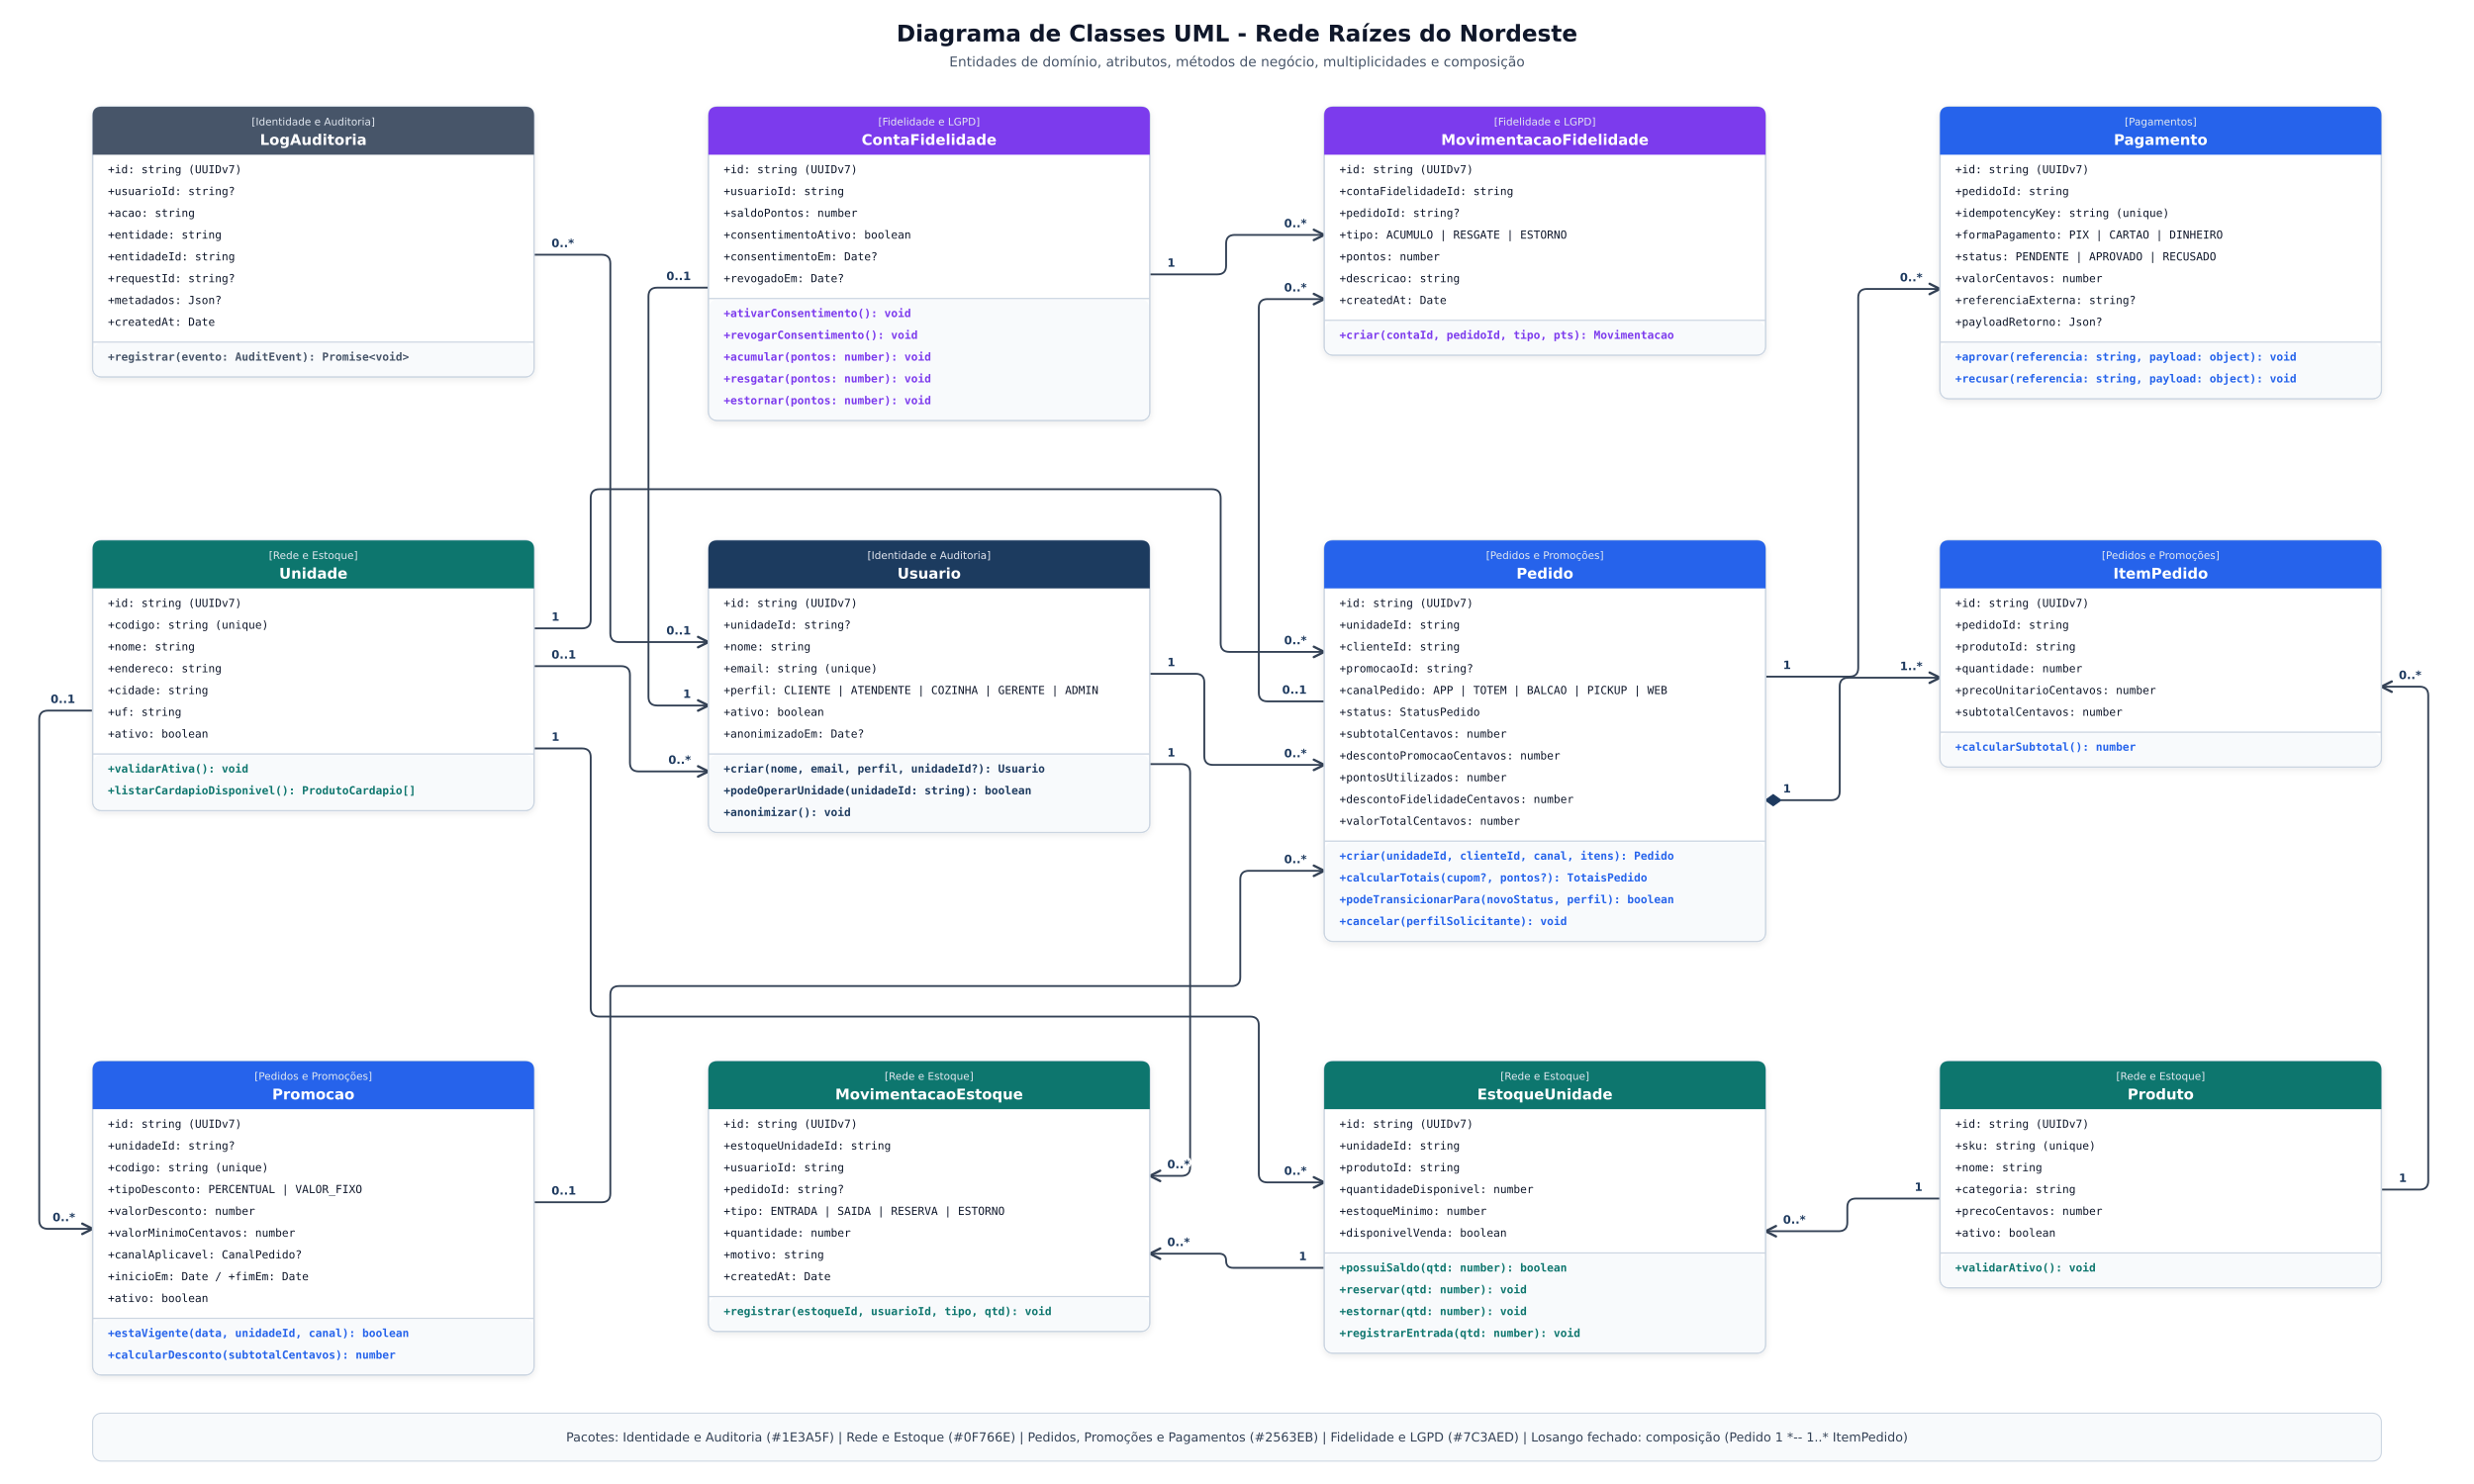
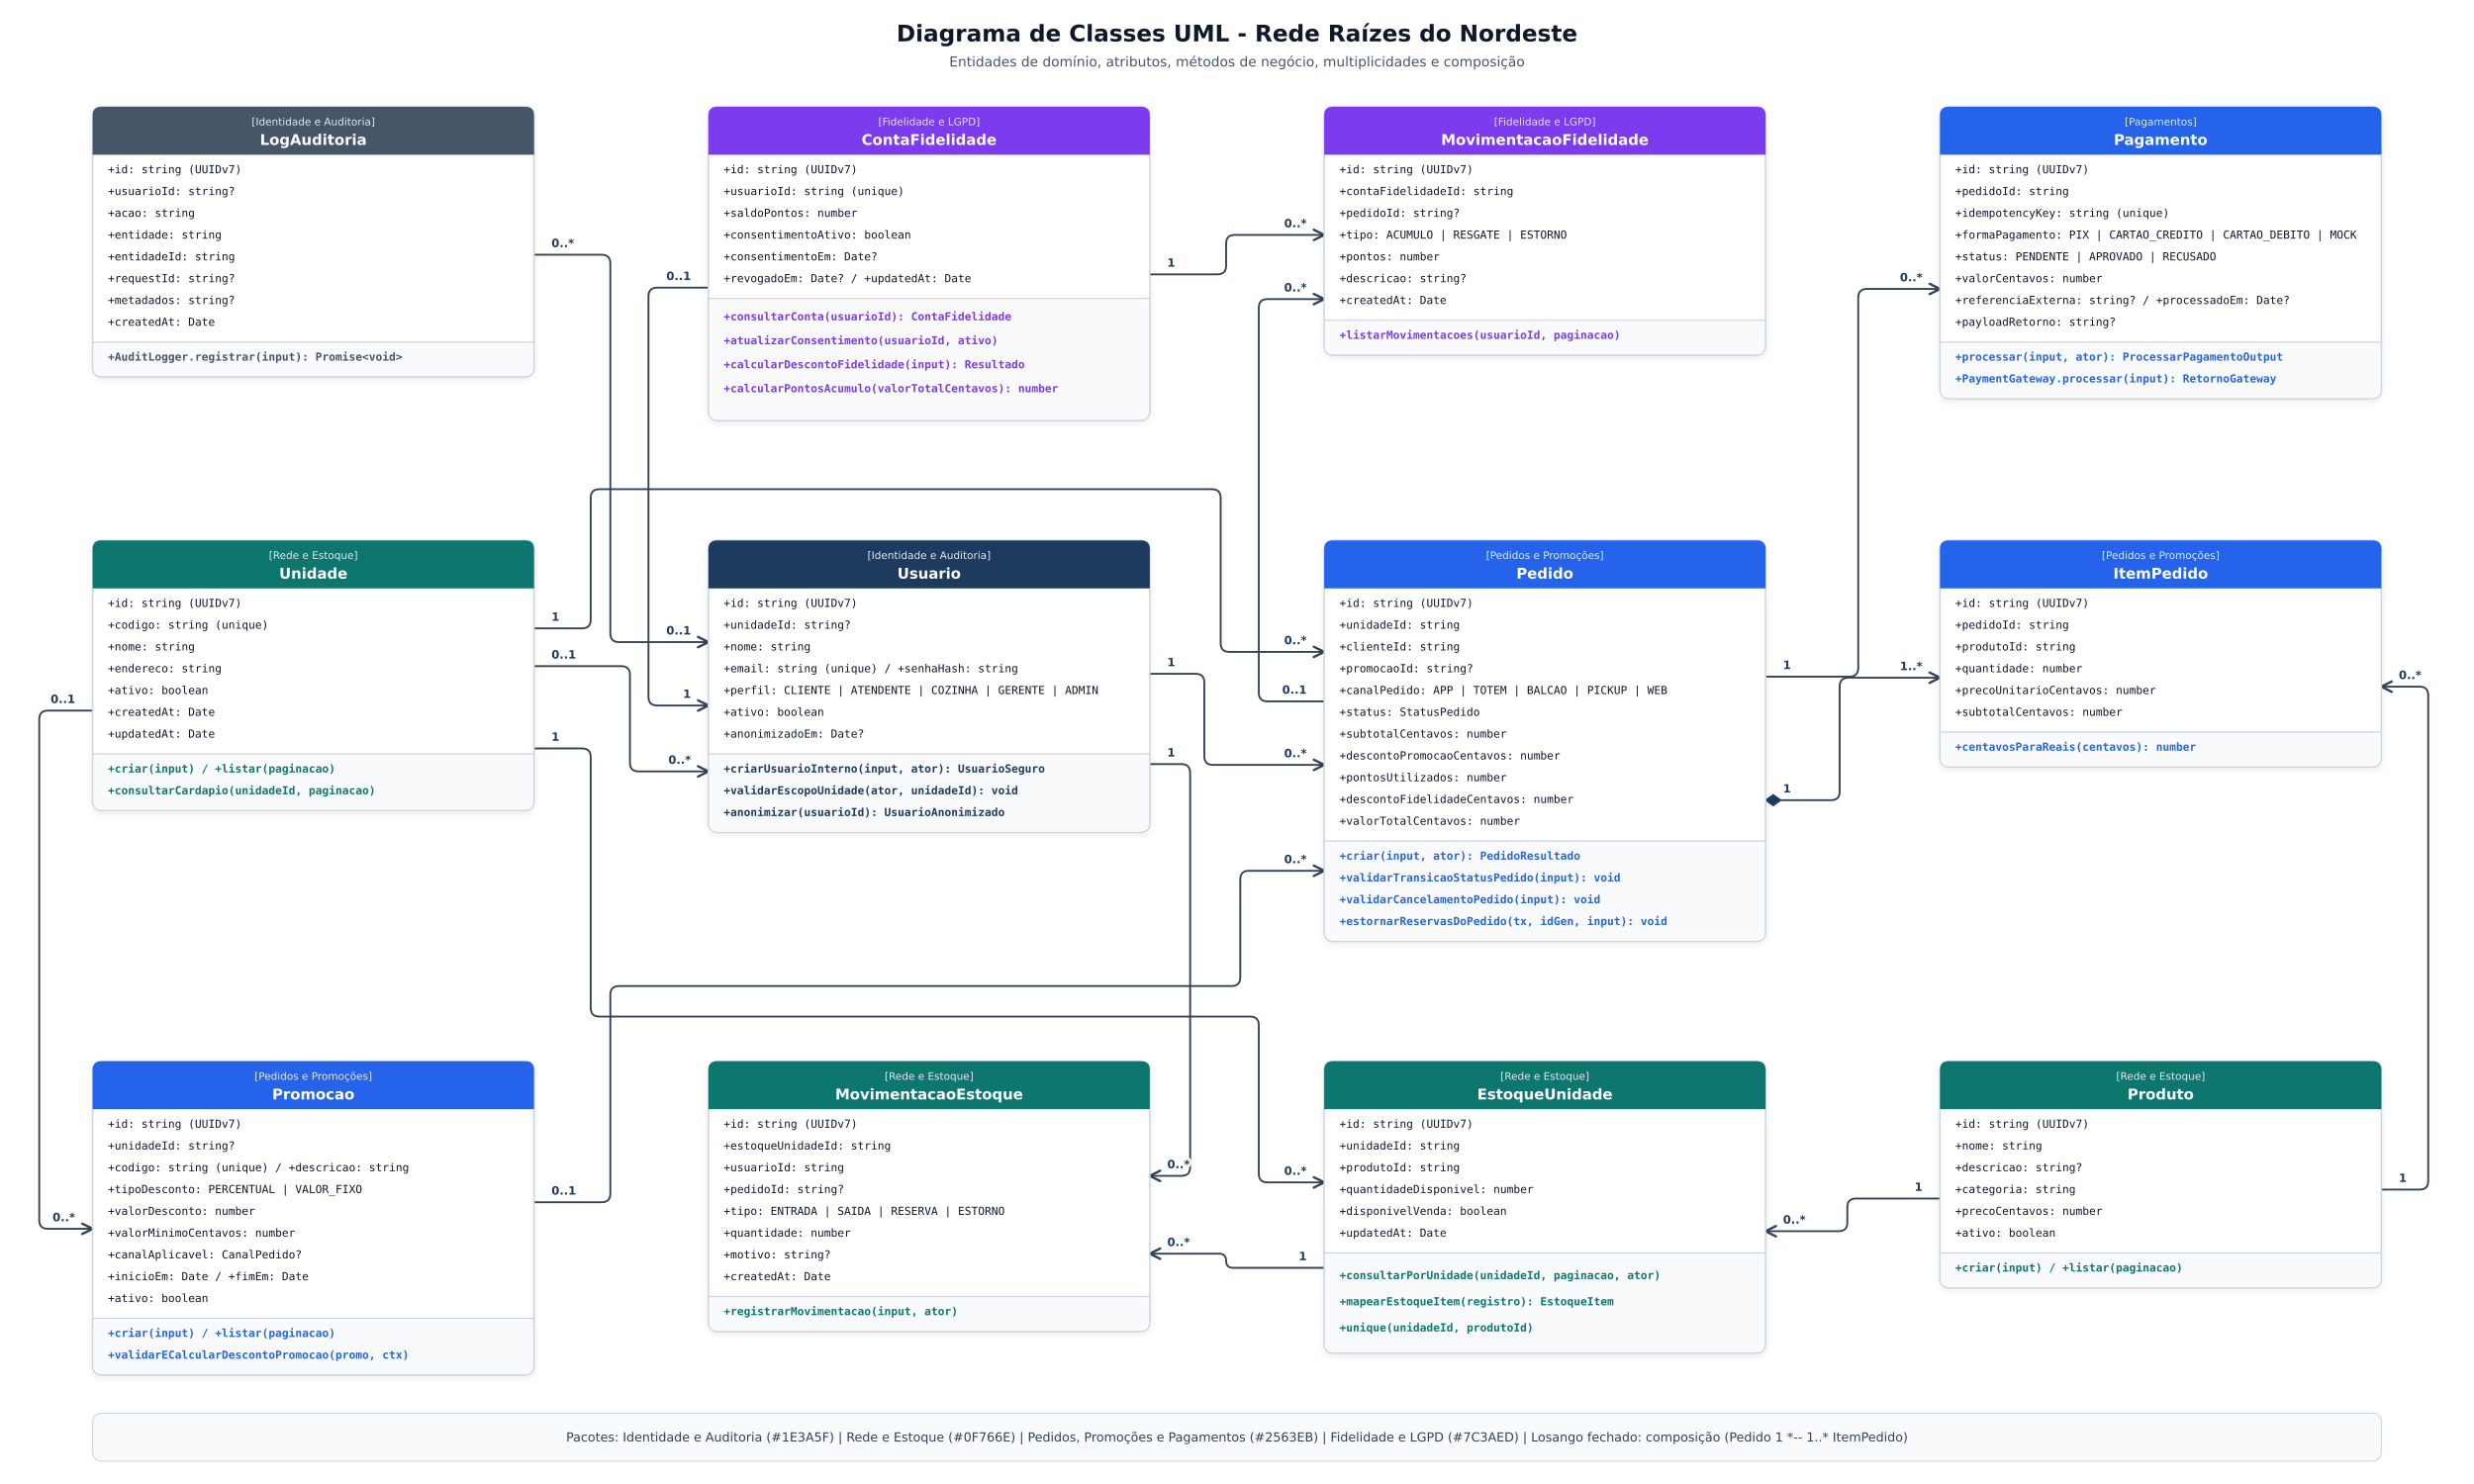
<svg xmlns="http://www.w3.org/2000/svg" width="2270" height="1362" viewBox="0 0 2270 1362">
  <defs>
    <filter id="shadow" x="-4%" y="-4%" width="108%" height="110%">
      <feDropShadow dx="0" dy="2" stdDeviation="3" flood-color="#0F172A" flood-opacity="0.08" />
    </filter>
    <marker id="uml-arrow" viewBox="0 0 10 10" refX="9" refY="5" markerWidth="7" markerHeight="7" orient="auto">
      <path d="M 1 1 L 9 5 L 1 9" fill="none" stroke="#334155" stroke-width="1.8" stroke-linecap="round" stroke-linejoin="round" />
    </marker>
  </defs>
  <rect width="2270" height="1362" fill="#FFFFFF" />
  <text x="1135.0" y="38" text-anchor="middle" font-family="DejaVu Sans, Arial, sans-serif" font-size="21" font-weight="700" fill="#0F172A">Diagrama de Classes UML - Rede Raízes do Nordeste</text>
  <text x="1135.0" y="61" text-anchor="middle" font-family="DejaVu Sans, Arial, sans-serif" font-size="12.5" fill="#475569">Entidades de domínio, atributos, métodos de negócio, multiplicidades e composição</text>
  <g id="uml-relations">
    <path d="M 490.0 233.8 L 552.0 233.8 Q 560.0 233.8 560.0 241.8 L 560.0 581.3 Q 560.0 589.3 568.0 589.3 L 650.0 589.3" fill="none" stroke="#334155" stroke-width="1.7" marker-end="url(#uml-arrow)" />
    <text x="506.0" y="226.8" text-anchor="start" font-family="DejaVu Sans, Arial, sans-serif" font-size="10.5" font-weight="700" fill="#1E3A5F" paint-order="stroke" stroke="#FFFFFF" stroke-width="3.5">0..*</text>
    <text x="634.0" y="582.3" text-anchor="end" font-family="DejaVu Sans, Arial, sans-serif" font-size="10.5" font-weight="700" fill="#1E3A5F" paint-order="stroke" stroke="#FFFFFF" stroke-width="3.5">0..1</text>
    <path d="M 650.0 264.0 L 603.0 264.0 Q 595.0 264.0 595.0 272.0 L 595.0 639.5 Q 595.0 647.5 603.0 647.5 L 650.0 647.5" fill="none" stroke="#334155" stroke-width="1.7" marker-end="url(#uml-arrow)" />
    <text x="634.0" y="257.0" text-anchor="end" font-family="DejaVu Sans, Arial, sans-serif" font-size="10.5" font-weight="700" fill="#1E3A5F" paint-order="stroke" stroke="#FFFFFF" stroke-width="3.5">0..1</text>
    <text x="634.0" y="640.5" text-anchor="end" font-family="DejaVu Sans, Arial, sans-serif" font-size="10.5" font-weight="700" fill="#1E3A5F" paint-order="stroke" stroke="#FFFFFF" stroke-width="3.5">1</text>
    <path d="M 490.0 611.4 L 570.0 611.4 Q 578.0 611.4 578.0 619.4 L 578.0 700.0 Q 578.0 708.0 586.0 708.0 L 650.0 708.0" fill="none" stroke="#334155" stroke-width="1.7" marker-end="url(#uml-arrow)" />
    <text x="506.0" y="604.4" text-anchor="start" font-family="DejaVu Sans, Arial, sans-serif" font-size="10.5" font-weight="700" fill="#1E3A5F" paint-order="stroke" stroke="#FFFFFF" stroke-width="3.5">0..1</text>
    <text x="634.0" y="701.0" text-anchor="end" font-family="DejaVu Sans, Arial, sans-serif" font-size="10.5" font-weight="700" fill="#1E3A5F" paint-order="stroke" stroke="#FFFFFF" stroke-width="3.5">0..*</text>
    <path d="M 490.0 576.7 L 534.0 576.7 Q 542.0 576.7 542.0 568.7 L 542.0 457.0 Q 542.0 449.0 550.0 449.0 L 1112.0 449.0 Q 1120.0 449.0 1120.0 457.0 L 1120.0 590.3 Q 1120.0 598.3 1128.0 598.3 L 1215.0 598.3" fill="none" stroke="#334155" stroke-width="1.7" marker-end="url(#uml-arrow)" />
    <text x="506.0" y="569.7" text-anchor="start" font-family="DejaVu Sans, Arial, sans-serif" font-size="10.5" font-weight="700" fill="#1E3A5F" paint-order="stroke" stroke="#FFFFFF" stroke-width="3.5">1</text>
    <text x="1199.0" y="591.3" text-anchor="end" font-family="DejaVu Sans, Arial, sans-serif" font-size="10.5" font-weight="700" fill="#1E3A5F" paint-order="stroke" stroke="#FFFFFF" stroke-width="3.5">0..*</text>
    <path d="M 490.0 686.9 L 534.0 686.9 Q 542.0 686.9 542.0 694.9 L 542.0 925.0 Q 542.0 933.0 550.0 933.0 L 1147.0 933.0 Q 1155.0 933.0 1155.0 941.0 L 1155.0 1077.2 Q 1155.0 1085.2 1163.0 1085.2 L 1215.0 1085.2" fill="none" stroke="#334155" stroke-width="1.7" marker-end="url(#uml-arrow)" />
    <text x="506.0" y="679.9" text-anchor="start" font-family="DejaVu Sans, Arial, sans-serif" font-size="10.5" font-weight="700" fill="#1E3A5F" paint-order="stroke" stroke="#FFFFFF" stroke-width="3.5">1</text>
    <text x="1199.0" y="1078.2" text-anchor="end" font-family="DejaVu Sans, Arial, sans-serif" font-size="10.5" font-weight="700" fill="#1E3A5F" paint-order="stroke" stroke="#FFFFFF" stroke-width="3.5">0..*</text>
    <path d="M 490.0 1103.4 L 552.0 1103.4 Q 560.0 1103.4 560.0 1095.4 L 560.0 913.0 Q 560.0 905.0 568.0 905.0 L 1130.0 905.0 Q 1138.0 905.0 1138.0 897.0 L 1138.0 807.2 Q 1138.0 799.2 1146.0 799.2 L 1215.0 799.2" fill="none" stroke="#334155" stroke-width="1.7" marker-end="url(#uml-arrow)" />
    <text x="506.0" y="1096.4" text-anchor="start" font-family="DejaVu Sans, Arial, sans-serif" font-size="10.5" font-weight="700" fill="#1E3A5F" paint-order="stroke" stroke="#FFFFFF" stroke-width="3.5">0..1</text>
    <text x="1199.0" y="792.2" text-anchor="end" font-family="DejaVu Sans, Arial, sans-serif" font-size="10.5" font-weight="700" fill="#1E3A5F" paint-order="stroke" stroke="#FFFFFF" stroke-width="3.5">0..*</text>
    <path d="M 85.0 652.2 L 44.0 652.2 Q 36.0 652.2 36.0 660.2 L 36.0 1119.8 Q 36.0 1127.8 44.0 1127.8 L 85.0 1127.8" fill="none" stroke="#334155" stroke-width="1.7" marker-end="url(#uml-arrow)" />
    <text x="69.0" y="645.2" text-anchor="end" font-family="DejaVu Sans, Arial, sans-serif" font-size="10.5" font-weight="700" fill="#1E3A5F" paint-order="stroke" stroke="#FFFFFF" stroke-width="3.5">0..1</text>
    <text x="69.0" y="1120.8" text-anchor="end" font-family="DejaVu Sans, Arial, sans-serif" font-size="10.5" font-weight="700" fill="#1E3A5F" paint-order="stroke" stroke="#FFFFFF" stroke-width="3.5">0..*</text>
    <path d="M 1055.0 251.8 L 1117.0 251.8 Q 1125.0 251.8 1125.0 243.8 L 1125.0 223.6 Q 1125.0 215.6 1133.0 215.6 L 1215.0 215.6" fill="none" stroke="#334155" stroke-width="1.7" marker-end="url(#uml-arrow)" />
    <text x="1071.0" y="244.8" text-anchor="start" font-family="DejaVu Sans, Arial, sans-serif" font-size="10.5" font-weight="700" fill="#1E3A5F" paint-order="stroke" stroke="#FFFFFF" stroke-width="3.5">1</text>
    <text x="1199.0" y="208.6" text-anchor="end" font-family="DejaVu Sans, Arial, sans-serif" font-size="10.5" font-weight="700" fill="#1E3A5F" paint-order="stroke" stroke="#FFFFFF" stroke-width="3.5">0..*</text>
    <path d="M 1215.0 643.7 L 1163.0 643.7 Q 1155.0 643.7 1155.0 635.7 L 1155.0 282.5 Q 1155.0 274.5 1163.0 274.5 L 1215.0 274.5" fill="none" stroke="#334155" stroke-width="1.7" marker-end="url(#uml-arrow)" />
    <text x="1199.0" y="636.7" text-anchor="end" font-family="DejaVu Sans, Arial, sans-serif" font-size="10.5" font-weight="700" fill="#1E3A5F" paint-order="stroke" stroke="#FFFFFF" stroke-width="3.5">0..1</text>
    <text x="1199.0" y="267.5" text-anchor="end" font-family="DejaVu Sans, Arial, sans-serif" font-size="10.5" font-weight="700" fill="#1E3A5F" paint-order="stroke" stroke="#FFFFFF" stroke-width="3.5">0..*</text>
    <path d="M 1055.0 618.4 L 1097.0 618.4 Q 1105.0 618.4 1105.0 626.4 L 1105.0 694.0 Q 1105.0 702.0 1113.0 702.0 L 1215.0 702.0" fill="none" stroke="#334155" stroke-width="1.7" marker-end="url(#uml-arrow)" />
    <text x="1071.0" y="611.4" text-anchor="start" font-family="DejaVu Sans, Arial, sans-serif" font-size="10.5" font-weight="700" fill="#1E3A5F" paint-order="stroke" stroke="#FFFFFF" stroke-width="3.5">1</text>
    <text x="1199.0" y="695.0" text-anchor="end" font-family="DejaVu Sans, Arial, sans-serif" font-size="10.5" font-weight="700" fill="#1E3A5F" paint-order="stroke" stroke="#FFFFFF" stroke-width="3.5">0..*</text>
    <path d="M 1055.0 701.3 L 1084.0 701.3 Q 1092.0 701.3 1092.0 709.3 L 1092.0 1071.2 Q 1092.0 1079.2 1084.0 1079.2 L 1055.0 1079.2" fill="none" stroke="#334155" stroke-width="1.7" marker-end="url(#uml-arrow)" />
    <text x="1071.0" y="694.3" text-anchor="start" font-family="DejaVu Sans, Arial, sans-serif" font-size="10.5" font-weight="700" fill="#1E3A5F" paint-order="stroke" stroke="#FFFFFF" stroke-width="3.5">1</text>
    <text x="1071.0" y="1072.2" text-anchor="start" font-family="DejaVu Sans, Arial, sans-serif" font-size="10.5" font-weight="700" fill="#1E3A5F" paint-order="stroke" stroke="#FFFFFF" stroke-width="3.5">0..*</text>
    <path d="M 1215.0 1163.6 L 1131.5 1163.6 Q 1125.0 1163.6 1125.0 1157.1 L 1125.0 1157.1 Q 1125.0 1150.6 1118.5 1150.6 L 1055.0 1150.6" fill="none" stroke="#334155" stroke-width="1.7" marker-end="url(#uml-arrow)" />
    <text x="1199.0" y="1156.6" text-anchor="end" font-family="DejaVu Sans, Arial, sans-serif" font-size="10.5" font-weight="700" fill="#1E3A5F" paint-order="stroke" stroke="#FFFFFF" stroke-width="3.5">1</text>
    <text x="1071.0" y="1143.6" text-anchor="start" font-family="DejaVu Sans, Arial, sans-serif" font-size="10.5" font-weight="700" fill="#1E3A5F" paint-order="stroke" stroke="#FFFFFF" stroke-width="3.5">0..*</text>
    <path d="M 1620.0 621.0 L 1697.0 621.0 Q 1705.0 621.0 1705.0 613.0 L 1705.0 273.2 Q 1705.0 265.2 1713.0 265.2 L 1780.0 265.2" fill="none" stroke="#334155" stroke-width="1.7" marker-end="url(#uml-arrow)" />
    <text x="1636.0" y="614.0" text-anchor="start" font-family="DejaVu Sans, Arial, sans-serif" font-size="10.5" font-weight="700" fill="#1E3A5F" paint-order="stroke" stroke="#FFFFFF" stroke-width="3.5">1</text>
    <text x="1764.0" y="258.2" text-anchor="end" font-family="DejaVu Sans, Arial, sans-serif" font-size="10.5" font-weight="700" fill="#1E3A5F" paint-order="stroke" stroke="#FFFFFF" stroke-width="3.5">0..*</text>
    <path d="M 1634.0 734.4 L 1680.0 734.4 Q 1688.0 734.4 1688.0 726.4 L 1688.0 630.0 Q 1688.0 622.0 1696.0 622.0 L 1780.0 622.0" fill="none" stroke="#334155" stroke-width="1.7" marker-end="url(#uml-arrow)" />
    <polygon points="1620.0,734.4 1627.0,729.4 1634.0,734.4 1627.0,739.4" fill="#1E3A5F" stroke="#1E3A5F" stroke-width="1.2" />
    <text x="1636.0" y="727.4" text-anchor="start" font-family="DejaVu Sans, Arial, sans-serif" font-size="10.5" font-weight="700" fill="#1E3A5F" paint-order="stroke" stroke="#FFFFFF" stroke-width="3.5">1</text>
    <text x="1764.0" y="615.0" text-anchor="end" font-family="DejaVu Sans, Arial, sans-serif" font-size="10.5" font-weight="700" fill="#1E3A5F" paint-order="stroke" stroke="#FFFFFF" stroke-width="3.5">1..*</text>
    <path d="M 2185.0 1091.8 L 2220.0 1091.8 Q 2228.0 1091.8 2228.0 1083.8 L 2228.0 638.2 Q 2228.0 630.2 2220.0 630.2 L 2185.0 630.2" fill="none" stroke="#334155" stroke-width="1.7" marker-end="url(#uml-arrow)" />
    <text x="2201.0" y="1084.8" text-anchor="start" font-family="DejaVu Sans, Arial, sans-serif" font-size="10.5" font-weight="700" fill="#1E3A5F" paint-order="stroke" stroke="#FFFFFF" stroke-width="3.5">1</text>
    <text x="2201.0" y="623.2" text-anchor="start" font-family="DejaVu Sans, Arial, sans-serif" font-size="10.5" font-weight="700" fill="#1E3A5F" paint-order="stroke" stroke="#FFFFFF" stroke-width="3.5">0..*</text>
    <path d="M 1780.0 1100.0 L 1703.0 1100.0 Q 1695.0 1100.0 1695.0 1108.0 L 1695.0 1122.0 Q 1695.0 1130.0 1687.0 1130.0 L 1620.0 1130.0" fill="none" stroke="#334155" stroke-width="1.7" marker-end="url(#uml-arrow)" />
    <text x="1764.0" y="1093.0" text-anchor="end" font-family="DejaVu Sans, Arial, sans-serif" font-size="10.5" font-weight="700" fill="#1E3A5F" paint-order="stroke" stroke="#FFFFFF" stroke-width="3.5">1</text>
    <text x="1636.0" y="1123.0" text-anchor="start" font-family="DejaVu Sans, Arial, sans-serif" font-size="10.5" font-weight="700" fill="#1E3A5F" paint-order="stroke" stroke="#FFFFFF" stroke-width="3.5">0..*</text>
  </g>
  <g id="classes">
    <g transform="translate(85,98)" filter="url(#shadow)">
      <rect x="0" y="0" width="405" height="248" rx="8" fill="#FFFFFF" stroke="#CBD5E1" stroke-width="1.4" />
      <path d="M 0 8 Q 0 0 8 0 L 397 0 Q 405 0 405 8 L 405 44 L 0 44 Z" fill="#475569" />
      <text x="202.5" y="17" text-anchor="middle" font-family="DejaVu Sans, Arial, sans-serif" font-size="9.5" fill="#E2E8F0">[Identidade e Auditoria]</text>
      <text x="202.5" y="35" text-anchor="middle" font-family="DejaVu Sans, Arial, sans-serif" font-size="13.5" font-weight="700" fill="#FFFFFF">LogAuditoria</text>
      <text x="14" y="61" font-family="DejaVu Sans Mono, monospace" font-size="10.2" fill="#0F172A">+id: string (UUIDv7)</text>
      <text x="14" y="81" font-family="DejaVu Sans Mono, monospace" font-size="10.2" fill="#0F172A">+usuarioId: string?</text>
      <text x="14" y="101" font-family="DejaVu Sans Mono, monospace" font-size="10.2" fill="#0F172A">+acao: string</text>
      <text x="14" y="121" font-family="DejaVu Sans Mono, monospace" font-size="10.2" fill="#0F172A">+entidade: string</text>
      <text x="14" y="141" font-family="DejaVu Sans Mono, monospace" font-size="10.2" fill="#0F172A">+entidadeId: string</text>
      <text x="14" y="161" font-family="DejaVu Sans Mono, monospace" font-size="10.2" fill="#0F172A">+requestId: string?</text>
-       <text x="14" y="181" font-family="DejaVu Sans Mono, monospace" font-size="10.2" fill="#0F172A">+metadados: Json?</text>
+       <text x="14" y="181" font-family="DejaVu Sans Mono, monospace" font-size="10.2" fill="#0F172A">+metadados: string?</text>
      <text x="14" y="201" font-family="DejaVu Sans Mono, monospace" font-size="10.2" fill="#0F172A">+createdAt: Date</text>
      <line x1="0" y1="216" x2="405" y2="216" stroke="#CBD5E1" stroke-width="1.2" />
      <rect x="1" y="217" width="403" height="30" rx="6" fill="#F8FAFC" />
-       <text x="14" y="233" font-family="DejaVu Sans Mono, monospace" font-size="10.2" font-weight="700" fill="#475569">+registrar(evento: AuditEvent): Promise&lt;void&gt;</text>
+       <text x="14" y="233" font-family="DejaVu Sans Mono, monospace" font-size="10.2" font-weight="700" fill="#475569">+AuditLogger.registrar(input): Promise&lt;void&gt;</text>
    </g>
    <g transform="translate(650,98)" filter="url(#shadow)">
      <rect x="0" y="0" width="405" height="288" rx="8" fill="#FFFFFF" stroke="#CBD5E1" stroke-width="1.4" />
      <path d="M 0 8 Q 0 0 8 0 L 397 0 Q 405 0 405 8 L 405 44 L 0 44 Z" fill="#7C3AED" />
      <text x="202.5" y="17" text-anchor="middle" font-family="DejaVu Sans, Arial, sans-serif" font-size="9.5" fill="#E2E8F0">[Fidelidade e LGPD]</text>
      <text x="202.5" y="35" text-anchor="middle" font-family="DejaVu Sans, Arial, sans-serif" font-size="13.5" font-weight="700" fill="#FFFFFF">ContaFidelidade</text>
      <text x="14" y="61" font-family="DejaVu Sans Mono, monospace" font-size="10.2" fill="#0F172A">+id: string (UUIDv7)</text>
-       <text x="14" y="81" font-family="DejaVu Sans Mono, monospace" font-size="10.2" fill="#0F172A">+usuarioId: string</text>
+       <text x="14" y="81" font-family="DejaVu Sans Mono, monospace" font-size="10.2" fill="#0F172A">+usuarioId: string (unique)</text>
      <text x="14" y="101" font-family="DejaVu Sans Mono, monospace" font-size="10.2" fill="#0F172A">+saldoPontos: number</text>
      <text x="14" y="121" font-family="DejaVu Sans Mono, monospace" font-size="10.2" fill="#0F172A">+consentimentoAtivo: boolean</text>
      <text x="14" y="141" font-family="DejaVu Sans Mono, monospace" font-size="10.2" fill="#0F172A">+consentimentoEm: Date?</text>
-       <text x="14" y="161" font-family="DejaVu Sans Mono, monospace" font-size="10.2" fill="#0F172A">+revogadoEm: Date?</text>
+       <text x="14" y="161" font-family="DejaVu Sans Mono, monospace" font-size="10.2" fill="#0F172A">+revogadoEm: Date? / +updatedAt: Date</text>
      <line x1="0" y1="176" x2="405" y2="176" stroke="#CBD5E1" stroke-width="1.2" />
      <rect x="1" y="177" width="403" height="110" rx="6" fill="#F8FAFC" />
-       <text x="14" y="193" font-family="DejaVu Sans Mono, monospace" font-size="10.2" font-weight="700" fill="#7C3AED">+ativarConsentimento(): void</text>
-       <text x="14" y="213" font-family="DejaVu Sans Mono, monospace" font-size="10.2" font-weight="700" fill="#7C3AED">+revogarConsentimento(): void</text>
-       <text x="14" y="233" font-family="DejaVu Sans Mono, monospace" font-size="10.2" font-weight="700" fill="#7C3AED">+acumular(pontos: number): void</text>
-       <text x="14" y="253" font-family="DejaVu Sans Mono, monospace" font-size="10.2" font-weight="700" fill="#7C3AED">+resgatar(pontos: number): void</text>
-       <text x="14" y="273" font-family="DejaVu Sans Mono, monospace" font-size="10.2" font-weight="700" fill="#7C3AED">+estornar(pontos: number): void</text>
+       <text x="14" y="196" font-family="DejaVu Sans Mono, monospace" font-size="10.2" font-weight="700" fill="#7C3AED">+consultarConta(usuarioId): ContaFidelidade</text>
+       <text x="14" y="218" font-family="DejaVu Sans Mono, monospace" font-size="10.2" font-weight="700" fill="#7C3AED">+atualizarConsentimento(usuarioId, ativo)</text>
+       <text x="14" y="240" font-family="DejaVu Sans Mono, monospace" font-size="10.2" font-weight="700" fill="#7C3AED">+calcularDescontoFidelidade(input): Resultado</text>
+       <text x="14" y="262" font-family="DejaVu Sans Mono, monospace" font-size="10.2" font-weight="700" fill="#7C3AED">+calcularPontosAcumulo(valorTotalCentavos): number</text>
    </g>
    <g transform="translate(1215,98)" filter="url(#shadow)">
      <rect x="0" y="0" width="405" height="228" rx="8" fill="#FFFFFF" stroke="#CBD5E1" stroke-width="1.4" />
      <path d="M 0 8 Q 0 0 8 0 L 397 0 Q 405 0 405 8 L 405 44 L 0 44 Z" fill="#7C3AED" />
      <text x="202.5" y="17" text-anchor="middle" font-family="DejaVu Sans, Arial, sans-serif" font-size="9.5" fill="#E2E8F0">[Fidelidade e LGPD]</text>
      <text x="202.5" y="35" text-anchor="middle" font-family="DejaVu Sans, Arial, sans-serif" font-size="13.5" font-weight="700" fill="#FFFFFF">MovimentacaoFidelidade</text>
      <text x="14" y="61" font-family="DejaVu Sans Mono, monospace" font-size="10.2" fill="#0F172A">+id: string (UUIDv7)</text>
      <text x="14" y="81" font-family="DejaVu Sans Mono, monospace" font-size="10.2" fill="#0F172A">+contaFidelidadeId: string</text>
      <text x="14" y="101" font-family="DejaVu Sans Mono, monospace" font-size="10.2" fill="#0F172A">+pedidoId: string?</text>
      <text x="14" y="121" font-family="DejaVu Sans Mono, monospace" font-size="10.2" fill="#0F172A">+tipo: ACUMULO | RESGATE | ESTORNO</text>
      <text x="14" y="141" font-family="DejaVu Sans Mono, monospace" font-size="10.2" fill="#0F172A">+pontos: number</text>
-       <text x="14" y="161" font-family="DejaVu Sans Mono, monospace" font-size="10.2" fill="#0F172A">+descricao: string</text>
+       <text x="14" y="161" font-family="DejaVu Sans Mono, monospace" font-size="10.2" fill="#0F172A">+descricao: string?</text>
      <text x="14" y="181" font-family="DejaVu Sans Mono, monospace" font-size="10.2" fill="#0F172A">+createdAt: Date</text>
      <line x1="0" y1="196" x2="405" y2="196" stroke="#CBD5E1" stroke-width="1.2" />
      <rect x="1" y="197" width="403" height="30" rx="6" fill="#F8FAFC" />
-       <text x="14" y="213" font-family="DejaVu Sans Mono, monospace" font-size="10.2" font-weight="700" fill="#7C3AED">+criar(contaId, pedidoId, tipo, pts): Movimentacao</text>
+       <text x="14" y="213" font-family="DejaVu Sans Mono, monospace" font-size="10.2" font-weight="700" fill="#7C3AED">+listarMovimentacoes(usuarioId, paginacao)</text>
    </g>
    <g transform="translate(1780,98)" filter="url(#shadow)">
      <rect x="0" y="0" width="405" height="268" rx="8" fill="#FFFFFF" stroke="#CBD5E1" stroke-width="1.4" />
      <path d="M 0 8 Q 0 0 8 0 L 397 0 Q 405 0 405 8 L 405 44 L 0 44 Z" fill="#2563EB" />
      <text x="202.5" y="17" text-anchor="middle" font-family="DejaVu Sans, Arial, sans-serif" font-size="9.5" fill="#E2E8F0">[Pagamentos]</text>
      <text x="202.5" y="35" text-anchor="middle" font-family="DejaVu Sans, Arial, sans-serif" font-size="13.5" font-weight="700" fill="#FFFFFF">Pagamento</text>
      <text x="14" y="61" font-family="DejaVu Sans Mono, monospace" font-size="10.2" fill="#0F172A">+id: string (UUIDv7)</text>
      <text x="14" y="81" font-family="DejaVu Sans Mono, monospace" font-size="10.2" fill="#0F172A">+pedidoId: string</text>
      <text x="14" y="101" font-family="DejaVu Sans Mono, monospace" font-size="10.2" fill="#0F172A">+idempotencyKey: string (unique)</text>
-       <text x="14" y="121" font-family="DejaVu Sans Mono, monospace" font-size="10.2" fill="#0F172A">+formaPagamento: PIX | CARTAO | DINHEIRO</text>
+       <text x="14" y="121" font-family="DejaVu Sans Mono, monospace" font-size="10.2" fill="#0F172A">+formaPagamento: PIX | CARTAO_CREDITO | CARTAO_DEBITO | MOCK</text>
      <text x="14" y="141" font-family="DejaVu Sans Mono, monospace" font-size="10.2" fill="#0F172A">+status: PENDENTE | APROVADO | RECUSADO</text>
      <text x="14" y="161" font-family="DejaVu Sans Mono, monospace" font-size="10.2" fill="#0F172A">+valorCentavos: number</text>
-       <text x="14" y="181" font-family="DejaVu Sans Mono, monospace" font-size="10.2" fill="#0F172A">+referenciaExterna: string?</text>
-       <text x="14" y="201" font-family="DejaVu Sans Mono, monospace" font-size="10.2" fill="#0F172A">+payloadRetorno: Json?</text>
+       <text x="14" y="181" font-family="DejaVu Sans Mono, monospace" font-size="10.2" fill="#0F172A">+referenciaExterna: string? / +processadoEm: Date?</text>
+       <text x="14" y="201" font-family="DejaVu Sans Mono, monospace" font-size="10.2" fill="#0F172A">+payloadRetorno: string?</text>
      <line x1="0" y1="216" x2="405" y2="216" stroke="#CBD5E1" stroke-width="1.2" />
      <rect x="1" y="217" width="403" height="50" rx="6" fill="#F8FAFC" />
-       <text x="14" y="233" font-family="DejaVu Sans Mono, monospace" font-size="10.2" font-weight="700" fill="#2563EB">+aprovar(referencia: string, payload: object): void</text>
-       <text x="14" y="253" font-family="DejaVu Sans Mono, monospace" font-size="10.2" font-weight="700" fill="#2563EB">+recusar(referencia: string, payload: object): void</text>
+       <text x="14" y="233" font-family="DejaVu Sans Mono, monospace" font-size="10.2" font-weight="700" fill="#2563EB">+processar(input, ator): ProcessarPagamentoOutput</text>
+       <text x="14" y="253" font-family="DejaVu Sans Mono, monospace" font-size="10.2" font-weight="700" fill="#2563EB">+PaymentGateway.processar(input): RetornoGateway</text>
    </g>
    <g transform="translate(85,496)" filter="url(#shadow)">
      <rect x="0" y="0" width="405" height="248" rx="8" fill="#FFFFFF" stroke="#CBD5E1" stroke-width="1.4" />
      <path d="M 0 8 Q 0 0 8 0 L 397 0 Q 405 0 405 8 L 405 44 L 0 44 Z" fill="#0F766E" />
      <text x="202.5" y="17" text-anchor="middle" font-family="DejaVu Sans, Arial, sans-serif" font-size="9.5" fill="#E2E8F0">[Rede e Estoque]</text>
      <text x="202.5" y="35" text-anchor="middle" font-family="DejaVu Sans, Arial, sans-serif" font-size="13.5" font-weight="700" fill="#FFFFFF">Unidade</text>
      <text x="14" y="61" font-family="DejaVu Sans Mono, monospace" font-size="10.2" fill="#0F172A">+id: string (UUIDv7)</text>
      <text x="14" y="81" font-family="DejaVu Sans Mono, monospace" font-size="10.2" fill="#0F172A">+codigo: string (unique)</text>
      <text x="14" y="101" font-family="DejaVu Sans Mono, monospace" font-size="10.2" fill="#0F172A">+nome: string</text>
      <text x="14" y="121" font-family="DejaVu Sans Mono, monospace" font-size="10.2" fill="#0F172A">+endereco: string</text>
-       <text x="14" y="141" font-family="DejaVu Sans Mono, monospace" font-size="10.2" fill="#0F172A">+cidade: string</text>
-       <text x="14" y="161" font-family="DejaVu Sans Mono, monospace" font-size="10.2" fill="#0F172A">+uf: string</text>
-       <text x="14" y="181" font-family="DejaVu Sans Mono, monospace" font-size="10.2" fill="#0F172A">+ativo: boolean</text>
+       <text x="14" y="141" font-family="DejaVu Sans Mono, monospace" font-size="10.2" fill="#0F172A">+ativo: boolean</text>
+       <text x="14" y="161" font-family="DejaVu Sans Mono, monospace" font-size="10.2" fill="#0F172A">+createdAt: Date</text>
+       <text x="14" y="181" font-family="DejaVu Sans Mono, monospace" font-size="10.2" fill="#0F172A">+updatedAt: Date</text>
      <line x1="0" y1="196" x2="405" y2="196" stroke="#CBD5E1" stroke-width="1.2" />
      <rect x="1" y="197" width="403" height="50" rx="6" fill="#F8FAFC" />
-       <text x="14" y="213" font-family="DejaVu Sans Mono, monospace" font-size="10.2" font-weight="700" fill="#0F766E">+validarAtiva(): void</text>
-       <text x="14" y="233" font-family="DejaVu Sans Mono, monospace" font-size="10.2" font-weight="700" fill="#0F766E">+listarCardapioDisponivel(): ProdutoCardapio[]</text>
+       <text x="14" y="213" font-family="DejaVu Sans Mono, monospace" font-size="10.2" font-weight="700" fill="#0F766E">+criar(input) / +listar(paginacao)</text>
+       <text x="14" y="233" font-family="DejaVu Sans Mono, monospace" font-size="10.2" font-weight="700" fill="#0F766E">+consultarCardapio(unidadeId, paginacao)</text>
    </g>
    <g transform="translate(650,496)" filter="url(#shadow)">
      <rect x="0" y="0" width="405" height="268" rx="8" fill="#FFFFFF" stroke="#CBD5E1" stroke-width="1.4" />
      <path d="M 0 8 Q 0 0 8 0 L 397 0 Q 405 0 405 8 L 405 44 L 0 44 Z" fill="#1E3A5F" />
      <text x="202.5" y="17" text-anchor="middle" font-family="DejaVu Sans, Arial, sans-serif" font-size="9.5" fill="#E2E8F0">[Identidade e Auditoria]</text>
      <text x="202.5" y="35" text-anchor="middle" font-family="DejaVu Sans, Arial, sans-serif" font-size="13.5" font-weight="700" fill="#FFFFFF">Usuario</text>
      <text x="14" y="61" font-family="DejaVu Sans Mono, monospace" font-size="10.2" fill="#0F172A">+id: string (UUIDv7)</text>
      <text x="14" y="81" font-family="DejaVu Sans Mono, monospace" font-size="10.2" fill="#0F172A">+unidadeId: string?</text>
      <text x="14" y="101" font-family="DejaVu Sans Mono, monospace" font-size="10.2" fill="#0F172A">+nome: string</text>
-       <text x="14" y="121" font-family="DejaVu Sans Mono, monospace" font-size="10.2" fill="#0F172A">+email: string (unique)</text>
+       <text x="14" y="121" font-family="DejaVu Sans Mono, monospace" font-size="10.2" fill="#0F172A">+email: string (unique) / +senhaHash: string</text>
      <text x="14" y="141" font-family="DejaVu Sans Mono, monospace" font-size="10.2" fill="#0F172A">+perfil: CLIENTE | ATENDENTE | COZINHA | GERENTE | ADMIN</text>
      <text x="14" y="161" font-family="DejaVu Sans Mono, monospace" font-size="10.2" fill="#0F172A">+ativo: boolean</text>
      <text x="14" y="181" font-family="DejaVu Sans Mono, monospace" font-size="10.2" fill="#0F172A">+anonimizadoEm: Date?</text>
      <line x1="0" y1="196" x2="405" y2="196" stroke="#CBD5E1" stroke-width="1.2" />
      <rect x="1" y="197" width="403" height="70" rx="6" fill="#F8FAFC" />
-       <text x="14" y="213" font-family="DejaVu Sans Mono, monospace" font-size="10.2" font-weight="700" fill="#1E3A5F">+criar(nome, email, perfil, unidadeId?): Usuario</text>
-       <text x="14" y="233" font-family="DejaVu Sans Mono, monospace" font-size="10.2" font-weight="700" fill="#1E3A5F">+podeOperarUnidade(unidadeId: string): boolean</text>
-       <text x="14" y="253" font-family="DejaVu Sans Mono, monospace" font-size="10.2" font-weight="700" fill="#1E3A5F">+anonimizar(): void</text>
+       <text x="14" y="213" font-family="DejaVu Sans Mono, monospace" font-size="10.2" font-weight="700" fill="#1E3A5F">+criarUsuarioInterno(input, ator): UsuarioSeguro</text>
+       <text x="14" y="233" font-family="DejaVu Sans Mono, monospace" font-size="10.2" font-weight="700" fill="#1E3A5F">+validarEscopoUnidade(ator, unidadeId): void</text>
+       <text x="14" y="253" font-family="DejaVu Sans Mono, monospace" font-size="10.2" font-weight="700" fill="#1E3A5F">+anonimizar(usuarioId): UsuarioAnonimizado</text>
    </g>
    <g transform="translate(1215,496)" filter="url(#shadow)">
      <rect x="0" y="0" width="405" height="368" rx="8" fill="#FFFFFF" stroke="#CBD5E1" stroke-width="1.4" />
      <path d="M 0 8 Q 0 0 8 0 L 397 0 Q 405 0 405 8 L 405 44 L 0 44 Z" fill="#2563EB" />
      <text x="202.5" y="17" text-anchor="middle" font-family="DejaVu Sans, Arial, sans-serif" font-size="9.5" fill="#E2E8F0">[Pedidos e Promoções]</text>
      <text x="202.5" y="35" text-anchor="middle" font-family="DejaVu Sans, Arial, sans-serif" font-size="13.5" font-weight="700" fill="#FFFFFF">Pedido</text>
      <text x="14" y="61" font-family="DejaVu Sans Mono, monospace" font-size="10.2" fill="#0F172A">+id: string (UUIDv7)</text>
      <text x="14" y="81" font-family="DejaVu Sans Mono, monospace" font-size="10.2" fill="#0F172A">+unidadeId: string</text>
      <text x="14" y="101" font-family="DejaVu Sans Mono, monospace" font-size="10.2" fill="#0F172A">+clienteId: string</text>
      <text x="14" y="121" font-family="DejaVu Sans Mono, monospace" font-size="10.2" fill="#0F172A">+promocaoId: string?</text>
      <text x="14" y="141" font-family="DejaVu Sans Mono, monospace" font-size="10.2" fill="#0F172A">+canalPedido: APP | TOTEM | BALCAO | PICKUP | WEB</text>
      <text x="14" y="161" font-family="DejaVu Sans Mono, monospace" font-size="10.2" fill="#0F172A">+status: StatusPedido</text>
      <text x="14" y="181" font-family="DejaVu Sans Mono, monospace" font-size="10.2" fill="#0F172A">+subtotalCentavos: number</text>
      <text x="14" y="201" font-family="DejaVu Sans Mono, monospace" font-size="10.2" fill="#0F172A">+descontoPromocaoCentavos: number</text>
      <text x="14" y="221" font-family="DejaVu Sans Mono, monospace" font-size="10.2" fill="#0F172A">+pontosUtilizados: number</text>
      <text x="14" y="241" font-family="DejaVu Sans Mono, monospace" font-size="10.2" fill="#0F172A">+descontoFidelidadeCentavos: number</text>
      <text x="14" y="261" font-family="DejaVu Sans Mono, monospace" font-size="10.2" fill="#0F172A">+valorTotalCentavos: number</text>
      <line x1="0" y1="276" x2="405" y2="276" stroke="#CBD5E1" stroke-width="1.2" />
      <rect x="1" y="277" width="403" height="90" rx="6" fill="#F8FAFC" />
-       <text x="14" y="293" font-family="DejaVu Sans Mono, monospace" font-size="10.2" font-weight="700" fill="#2563EB">+criar(unidadeId, clienteId, canal, itens): Pedido</text>
-       <text x="14" y="313" font-family="DejaVu Sans Mono, monospace" font-size="10.2" font-weight="700" fill="#2563EB">+calcularTotais(cupom?, pontos?): TotaisPedido</text>
-       <text x="14" y="333" font-family="DejaVu Sans Mono, monospace" font-size="10.2" font-weight="700" fill="#2563EB">+podeTransicionarPara(novoStatus, perfil): boolean</text>
-       <text x="14" y="353" font-family="DejaVu Sans Mono, monospace" font-size="10.2" font-weight="700" fill="#2563EB">+cancelar(perfilSolicitante): void</text>
+       <text x="14" y="293" font-family="DejaVu Sans Mono, monospace" font-size="10.2" font-weight="700" fill="#2563EB">+criar(input, ator): PedidoResultado</text>
+       <text x="14" y="313" font-family="DejaVu Sans Mono, monospace" font-size="10.2" font-weight="700" fill="#2563EB">+validarTransicaoStatusPedido(input): void</text>
+       <text x="14" y="333" font-family="DejaVu Sans Mono, monospace" font-size="10.2" font-weight="700" fill="#2563EB">+validarCancelamentoPedido(input): void</text>
+       <text x="14" y="353" font-family="DejaVu Sans Mono, monospace" font-size="10.2" font-weight="700" fill="#2563EB">+estornarReservasDoPedido(tx, idGen, input): void</text>
    </g>
    <g transform="translate(1780,496)" filter="url(#shadow)">
      <rect x="0" y="0" width="405" height="208" rx="8" fill="#FFFFFF" stroke="#CBD5E1" stroke-width="1.4" />
      <path d="M 0 8 Q 0 0 8 0 L 397 0 Q 405 0 405 8 L 405 44 L 0 44 Z" fill="#2563EB" />
      <text x="202.5" y="17" text-anchor="middle" font-family="DejaVu Sans, Arial, sans-serif" font-size="9.5" fill="#E2E8F0">[Pedidos e Promoções]</text>
      <text x="202.5" y="35" text-anchor="middle" font-family="DejaVu Sans, Arial, sans-serif" font-size="13.5" font-weight="700" fill="#FFFFFF">ItemPedido</text>
      <text x="14" y="61" font-family="DejaVu Sans Mono, monospace" font-size="10.2" fill="#0F172A">+id: string (UUIDv7)</text>
      <text x="14" y="81" font-family="DejaVu Sans Mono, monospace" font-size="10.2" fill="#0F172A">+pedidoId: string</text>
      <text x="14" y="101" font-family="DejaVu Sans Mono, monospace" font-size="10.2" fill="#0F172A">+produtoId: string</text>
      <text x="14" y="121" font-family="DejaVu Sans Mono, monospace" font-size="10.2" fill="#0F172A">+quantidade: number</text>
      <text x="14" y="141" font-family="DejaVu Sans Mono, monospace" font-size="10.2" fill="#0F172A">+precoUnitarioCentavos: number</text>
      <text x="14" y="161" font-family="DejaVu Sans Mono, monospace" font-size="10.2" fill="#0F172A">+subtotalCentavos: number</text>
      <line x1="0" y1="176" x2="405" y2="176" stroke="#CBD5E1" stroke-width="1.2" />
      <rect x="1" y="177" width="403" height="30" rx="6" fill="#F8FAFC" />
-       <text x="14" y="193" font-family="DejaVu Sans Mono, monospace" font-size="10.2" font-weight="700" fill="#2563EB">+calcularSubtotal(): number</text>
+       <text x="14" y="193" font-family="DejaVu Sans Mono, monospace" font-size="10.2" font-weight="700" fill="#2563EB">+centavosParaReais(centavos): number</text>
    </g>
    <g transform="translate(85,974)" filter="url(#shadow)">
      <rect x="0" y="0" width="405" height="288" rx="8" fill="#FFFFFF" stroke="#CBD5E1" stroke-width="1.4" />
      <path d="M 0 8 Q 0 0 8 0 L 397 0 Q 405 0 405 8 L 405 44 L 0 44 Z" fill="#2563EB" />
      <text x="202.5" y="17" text-anchor="middle" font-family="DejaVu Sans, Arial, sans-serif" font-size="9.5" fill="#E2E8F0">[Pedidos e Promoções]</text>
      <text x="202.5" y="35" text-anchor="middle" font-family="DejaVu Sans, Arial, sans-serif" font-size="13.5" font-weight="700" fill="#FFFFFF">Promocao</text>
      <text x="14" y="61" font-family="DejaVu Sans Mono, monospace" font-size="10.2" fill="#0F172A">+id: string (UUIDv7)</text>
      <text x="14" y="81" font-family="DejaVu Sans Mono, monospace" font-size="10.2" fill="#0F172A">+unidadeId: string?</text>
-       <text x="14" y="101" font-family="DejaVu Sans Mono, monospace" font-size="10.2" fill="#0F172A">+codigo: string (unique)</text>
+       <text x="14" y="101" font-family="DejaVu Sans Mono, monospace" font-size="10.2" fill="#0F172A">+codigo: string (unique) / +descricao: string</text>
      <text x="14" y="121" font-family="DejaVu Sans Mono, monospace" font-size="10.2" fill="#0F172A">+tipoDesconto: PERCENTUAL | VALOR_FIXO</text>
      <text x="14" y="141" font-family="DejaVu Sans Mono, monospace" font-size="10.2" fill="#0F172A">+valorDesconto: number</text>
      <text x="14" y="161" font-family="DejaVu Sans Mono, monospace" font-size="10.2" fill="#0F172A">+valorMinimoCentavos: number</text>
      <text x="14" y="181" font-family="DejaVu Sans Mono, monospace" font-size="10.2" fill="#0F172A">+canalAplicavel: CanalPedido?</text>
      <text x="14" y="201" font-family="DejaVu Sans Mono, monospace" font-size="10.2" fill="#0F172A">+inicioEm: Date / +fimEm: Date</text>
      <text x="14" y="221" font-family="DejaVu Sans Mono, monospace" font-size="10.2" fill="#0F172A">+ativo: boolean</text>
      <line x1="0" y1="236" x2="405" y2="236" stroke="#CBD5E1" stroke-width="1.2" />
      <rect x="1" y="237" width="403" height="50" rx="6" fill="#F8FAFC" />
-       <text x="14" y="253" font-family="DejaVu Sans Mono, monospace" font-size="10.2" font-weight="700" fill="#2563EB">+estaVigente(data, unidadeId, canal): boolean</text>
-       <text x="14" y="273" font-family="DejaVu Sans Mono, monospace" font-size="10.2" font-weight="700" fill="#2563EB">+calcularDesconto(subtotalCentavos): number</text>
+       <text x="14" y="253" font-family="DejaVu Sans Mono, monospace" font-size="10.2" font-weight="700" fill="#2563EB">+criar(input) / +listar(paginacao)</text>
+       <text x="14" y="273" font-family="DejaVu Sans Mono, monospace" font-size="10.2" font-weight="700" fill="#2563EB">+validarECalcularDescontoPromocao(promo, ctx)</text>
    </g>
    <g transform="translate(650,974)" filter="url(#shadow)">
      <rect x="0" y="0" width="405" height="248" rx="8" fill="#FFFFFF" stroke="#CBD5E1" stroke-width="1.4" />
      <path d="M 0 8 Q 0 0 8 0 L 397 0 Q 405 0 405 8 L 405 44 L 0 44 Z" fill="#0F766E" />
      <text x="202.5" y="17" text-anchor="middle" font-family="DejaVu Sans, Arial, sans-serif" font-size="9.5" fill="#E2E8F0">[Rede e Estoque]</text>
      <text x="202.5" y="35" text-anchor="middle" font-family="DejaVu Sans, Arial, sans-serif" font-size="13.5" font-weight="700" fill="#FFFFFF">MovimentacaoEstoque</text>
      <text x="14" y="61" font-family="DejaVu Sans Mono, monospace" font-size="10.2" fill="#0F172A">+id: string (UUIDv7)</text>
      <text x="14" y="81" font-family="DejaVu Sans Mono, monospace" font-size="10.2" fill="#0F172A">+estoqueUnidadeId: string</text>
      <text x="14" y="101" font-family="DejaVu Sans Mono, monospace" font-size="10.2" fill="#0F172A">+usuarioId: string</text>
      <text x="14" y="121" font-family="DejaVu Sans Mono, monospace" font-size="10.2" fill="#0F172A">+pedidoId: string?</text>
      <text x="14" y="141" font-family="DejaVu Sans Mono, monospace" font-size="10.2" fill="#0F172A">+tipo: ENTRADA | SAIDA | RESERVA | ESTORNO</text>
      <text x="14" y="161" font-family="DejaVu Sans Mono, monospace" font-size="10.2" fill="#0F172A">+quantidade: number</text>
-       <text x="14" y="181" font-family="DejaVu Sans Mono, monospace" font-size="10.2" fill="#0F172A">+motivo: string</text>
+       <text x="14" y="181" font-family="DejaVu Sans Mono, monospace" font-size="10.2" fill="#0F172A">+motivo: string?</text>
      <text x="14" y="201" font-family="DejaVu Sans Mono, monospace" font-size="10.2" fill="#0F172A">+createdAt: Date</text>
      <line x1="0" y1="216" x2="405" y2="216" stroke="#CBD5E1" stroke-width="1.2" />
      <rect x="1" y="217" width="403" height="30" rx="6" fill="#F8FAFC" />
-       <text x="14" y="233" font-family="DejaVu Sans Mono, monospace" font-size="10.2" font-weight="700" fill="#0F766E">+registrar(estoqueId, usuarioId, tipo, qtd): void</text>
+       <text x="14" y="233" font-family="DejaVu Sans Mono, monospace" font-size="10.2" font-weight="700" fill="#0F766E">+registrarMovimentacao(input, ator)</text>
    </g>
    <g transform="translate(1215,974)" filter="url(#shadow)">
      <rect x="0" y="0" width="405" height="268" rx="8" fill="#FFFFFF" stroke="#CBD5E1" stroke-width="1.4" />
      <path d="M 0 8 Q 0 0 8 0 L 397 0 Q 405 0 405 8 L 405 44 L 0 44 Z" fill="#0F766E" />
      <text x="202.5" y="17" text-anchor="middle" font-family="DejaVu Sans, Arial, sans-serif" font-size="9.5" fill="#E2E8F0">[Rede e Estoque]</text>
      <text x="202.5" y="35" text-anchor="middle" font-family="DejaVu Sans, Arial, sans-serif" font-size="13.5" font-weight="700" fill="#FFFFFF">EstoqueUnidade</text>
      <text x="14" y="61" font-family="DejaVu Sans Mono, monospace" font-size="10.2" fill="#0F172A">+id: string (UUIDv7)</text>
      <text x="14" y="81" font-family="DejaVu Sans Mono, monospace" font-size="10.2" fill="#0F172A">+unidadeId: string</text>
      <text x="14" y="101" font-family="DejaVu Sans Mono, monospace" font-size="10.2" fill="#0F172A">+produtoId: string</text>
      <text x="14" y="121" font-family="DejaVu Sans Mono, monospace" font-size="10.2" fill="#0F172A">+quantidadeDisponivel: number</text>
-       <text x="14" y="141" font-family="DejaVu Sans Mono, monospace" font-size="10.2" fill="#0F172A">+estoqueMinimo: number</text>
-       <text x="14" y="161" font-family="DejaVu Sans Mono, monospace" font-size="10.2" fill="#0F172A">+disponivelVenda: boolean</text>
+       <text x="14" y="141" font-family="DejaVu Sans Mono, monospace" font-size="10.2" fill="#0F172A">+disponivelVenda: boolean</text>
+       <text x="14" y="161" font-family="DejaVu Sans Mono, monospace" font-size="10.2" fill="#0F172A">+updatedAt: Date</text>
      <line x1="0" y1="176" x2="405" y2="176" stroke="#CBD5E1" stroke-width="1.2" />
      <rect x="1" y="177" width="403" height="90" rx="6" fill="#F8FAFC" />
-       <text x="14" y="193" font-family="DejaVu Sans Mono, monospace" font-size="10.2" font-weight="700" fill="#0F766E">+possuiSaldo(qtd: number): boolean</text>
-       <text x="14" y="213" font-family="DejaVu Sans Mono, monospace" font-size="10.2" font-weight="700" fill="#0F766E">+reservar(qtd: number): void</text>
-       <text x="14" y="233" font-family="DejaVu Sans Mono, monospace" font-size="10.2" font-weight="700" fill="#0F766E">+estornar(qtd: number): void</text>
-       <text x="14" y="253" font-family="DejaVu Sans Mono, monospace" font-size="10.2" font-weight="700" fill="#0F766E">+registrarEntrada(qtd: number): void</text>
+       <text x="14" y="200" font-family="DejaVu Sans Mono, monospace" font-size="10.2" font-weight="700" fill="#0F766E">+consultarPorUnidade(unidadeId, paginacao, ator)</text>
+       <text x="14" y="224" font-family="DejaVu Sans Mono, monospace" font-size="10.2" font-weight="700" fill="#0F766E">+mapearEstoqueItem(registro): EstoqueItem</text>
+       <text x="14" y="248" font-family="DejaVu Sans Mono, monospace" font-size="10.2" font-weight="700" fill="#0F766E">+unique(unidadeId, produtoId)</text>
    </g>
    <g transform="translate(1780,974)" filter="url(#shadow)">
      <rect x="0" y="0" width="405" height="208" rx="8" fill="#FFFFFF" stroke="#CBD5E1" stroke-width="1.4" />
      <path d="M 0 8 Q 0 0 8 0 L 397 0 Q 405 0 405 8 L 405 44 L 0 44 Z" fill="#0F766E" />
      <text x="202.5" y="17" text-anchor="middle" font-family="DejaVu Sans, Arial, sans-serif" font-size="9.5" fill="#E2E8F0">[Rede e Estoque]</text>
      <text x="202.5" y="35" text-anchor="middle" font-family="DejaVu Sans, Arial, sans-serif" font-size="13.5" font-weight="700" fill="#FFFFFF">Produto</text>
      <text x="14" y="61" font-family="DejaVu Sans Mono, monospace" font-size="10.2" fill="#0F172A">+id: string (UUIDv7)</text>
-       <text x="14" y="81" font-family="DejaVu Sans Mono, monospace" font-size="10.2" fill="#0F172A">+sku: string (unique)</text>
-       <text x="14" y="101" font-family="DejaVu Sans Mono, monospace" font-size="10.2" fill="#0F172A">+nome: string</text>
+       <text x="14" y="81" font-family="DejaVu Sans Mono, monospace" font-size="10.2" fill="#0F172A">+nome: string</text>
+       <text x="14" y="101" font-family="DejaVu Sans Mono, monospace" font-size="10.2" fill="#0F172A">+descricao: string?</text>
      <text x="14" y="121" font-family="DejaVu Sans Mono, monospace" font-size="10.2" fill="#0F172A">+categoria: string</text>
      <text x="14" y="141" font-family="DejaVu Sans Mono, monospace" font-size="10.2" fill="#0F172A">+precoCentavos: number</text>
      <text x="14" y="161" font-family="DejaVu Sans Mono, monospace" font-size="10.2" fill="#0F172A">+ativo: boolean</text>
      <line x1="0" y1="176" x2="405" y2="176" stroke="#CBD5E1" stroke-width="1.2" />
      <rect x="1" y="177" width="403" height="30" rx="6" fill="#F8FAFC" />
-       <text x="14" y="193" font-family="DejaVu Sans Mono, monospace" font-size="10.2" font-weight="700" fill="#0F766E">+validarAtivo(): void</text>
+       <text x="14" y="193" font-family="DejaVu Sans Mono, monospace" font-size="10.2" font-weight="700" fill="#0F766E">+criar(input) / +listar(paginacao)</text>
    </g>
  </g>
  <g transform="translate(85,1297)">
    <rect x="0" y="0" width="2100" height="44" rx="8" fill="#F8FAFC" stroke="#CBD5E1" stroke-width="1" />
    <text x="1050.0" y="26" text-anchor="middle" font-family="DejaVu Sans, Arial, sans-serif" font-size="11.5" fill="#334155">Pacotes: Identidade e Auditoria (#1E3A5F)  |  Rede e Estoque (#0F766E)  |  Pedidos, Promoções e Pagamentos (#2563EB)  |  Fidelidade e LGPD (#7C3AED)  |  Losango fechado: composição (Pedido 1 *-- 1..* ItemPedido)</text>
  </g>
</svg>
